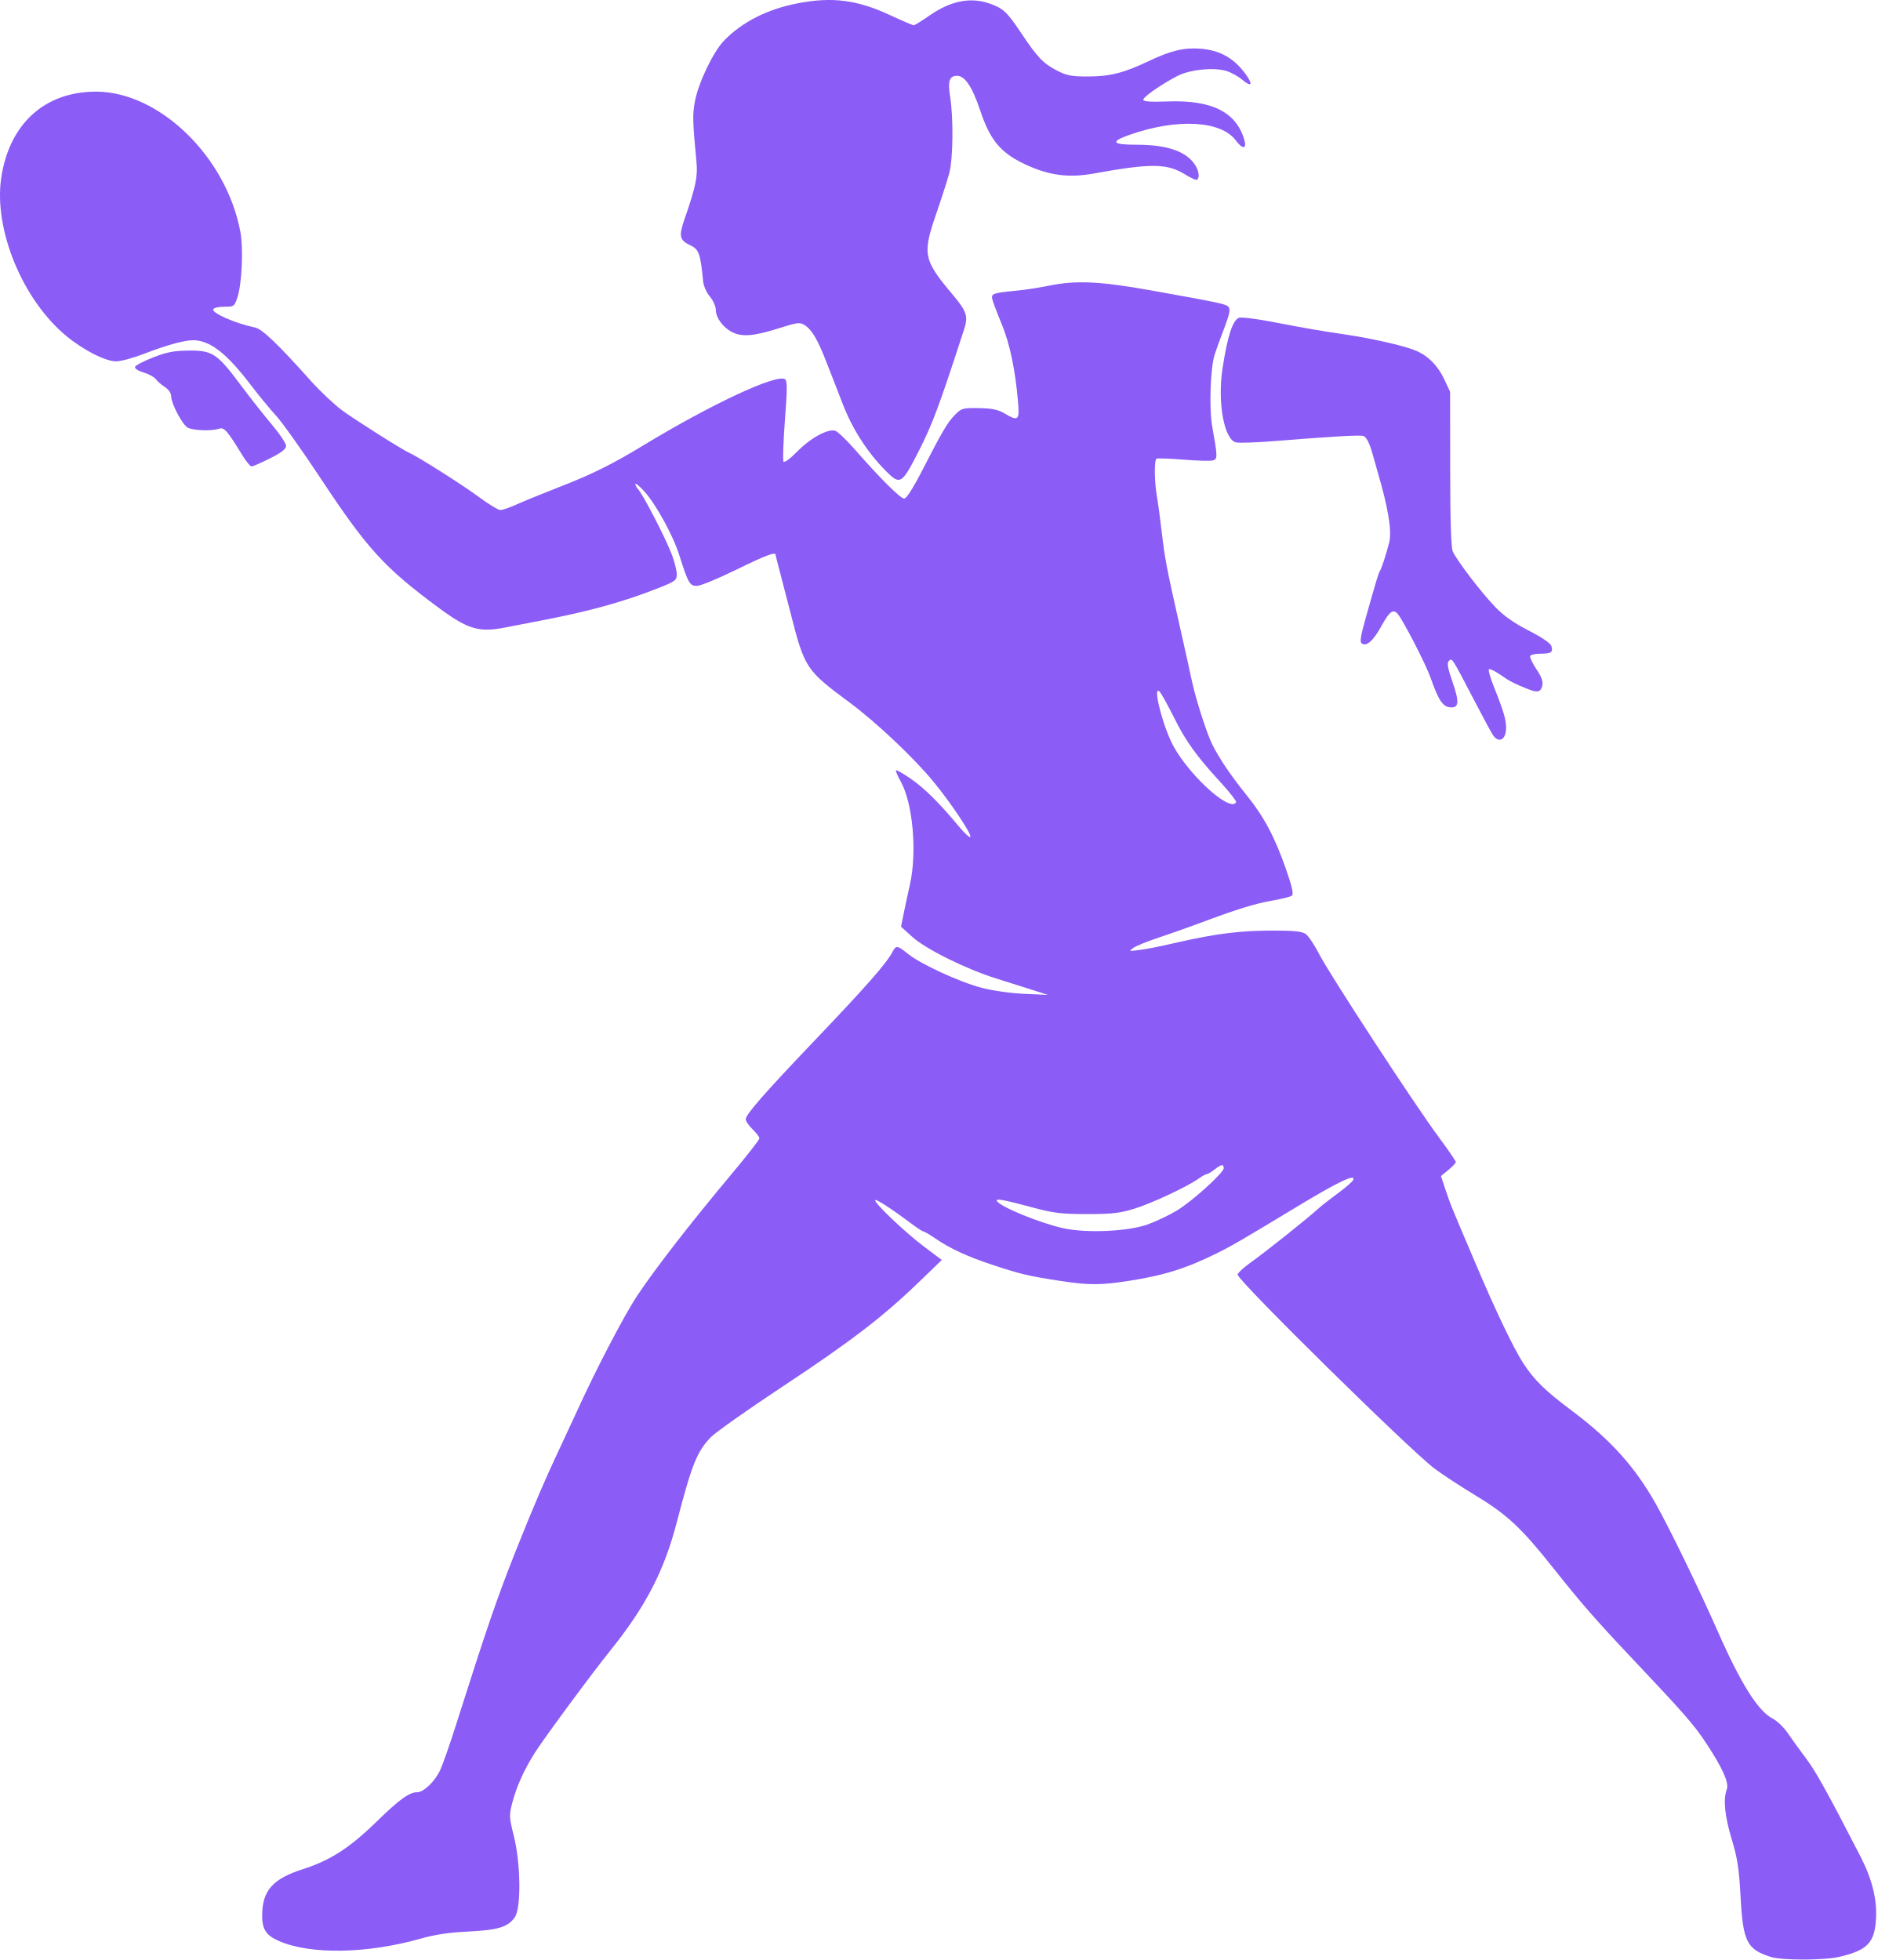
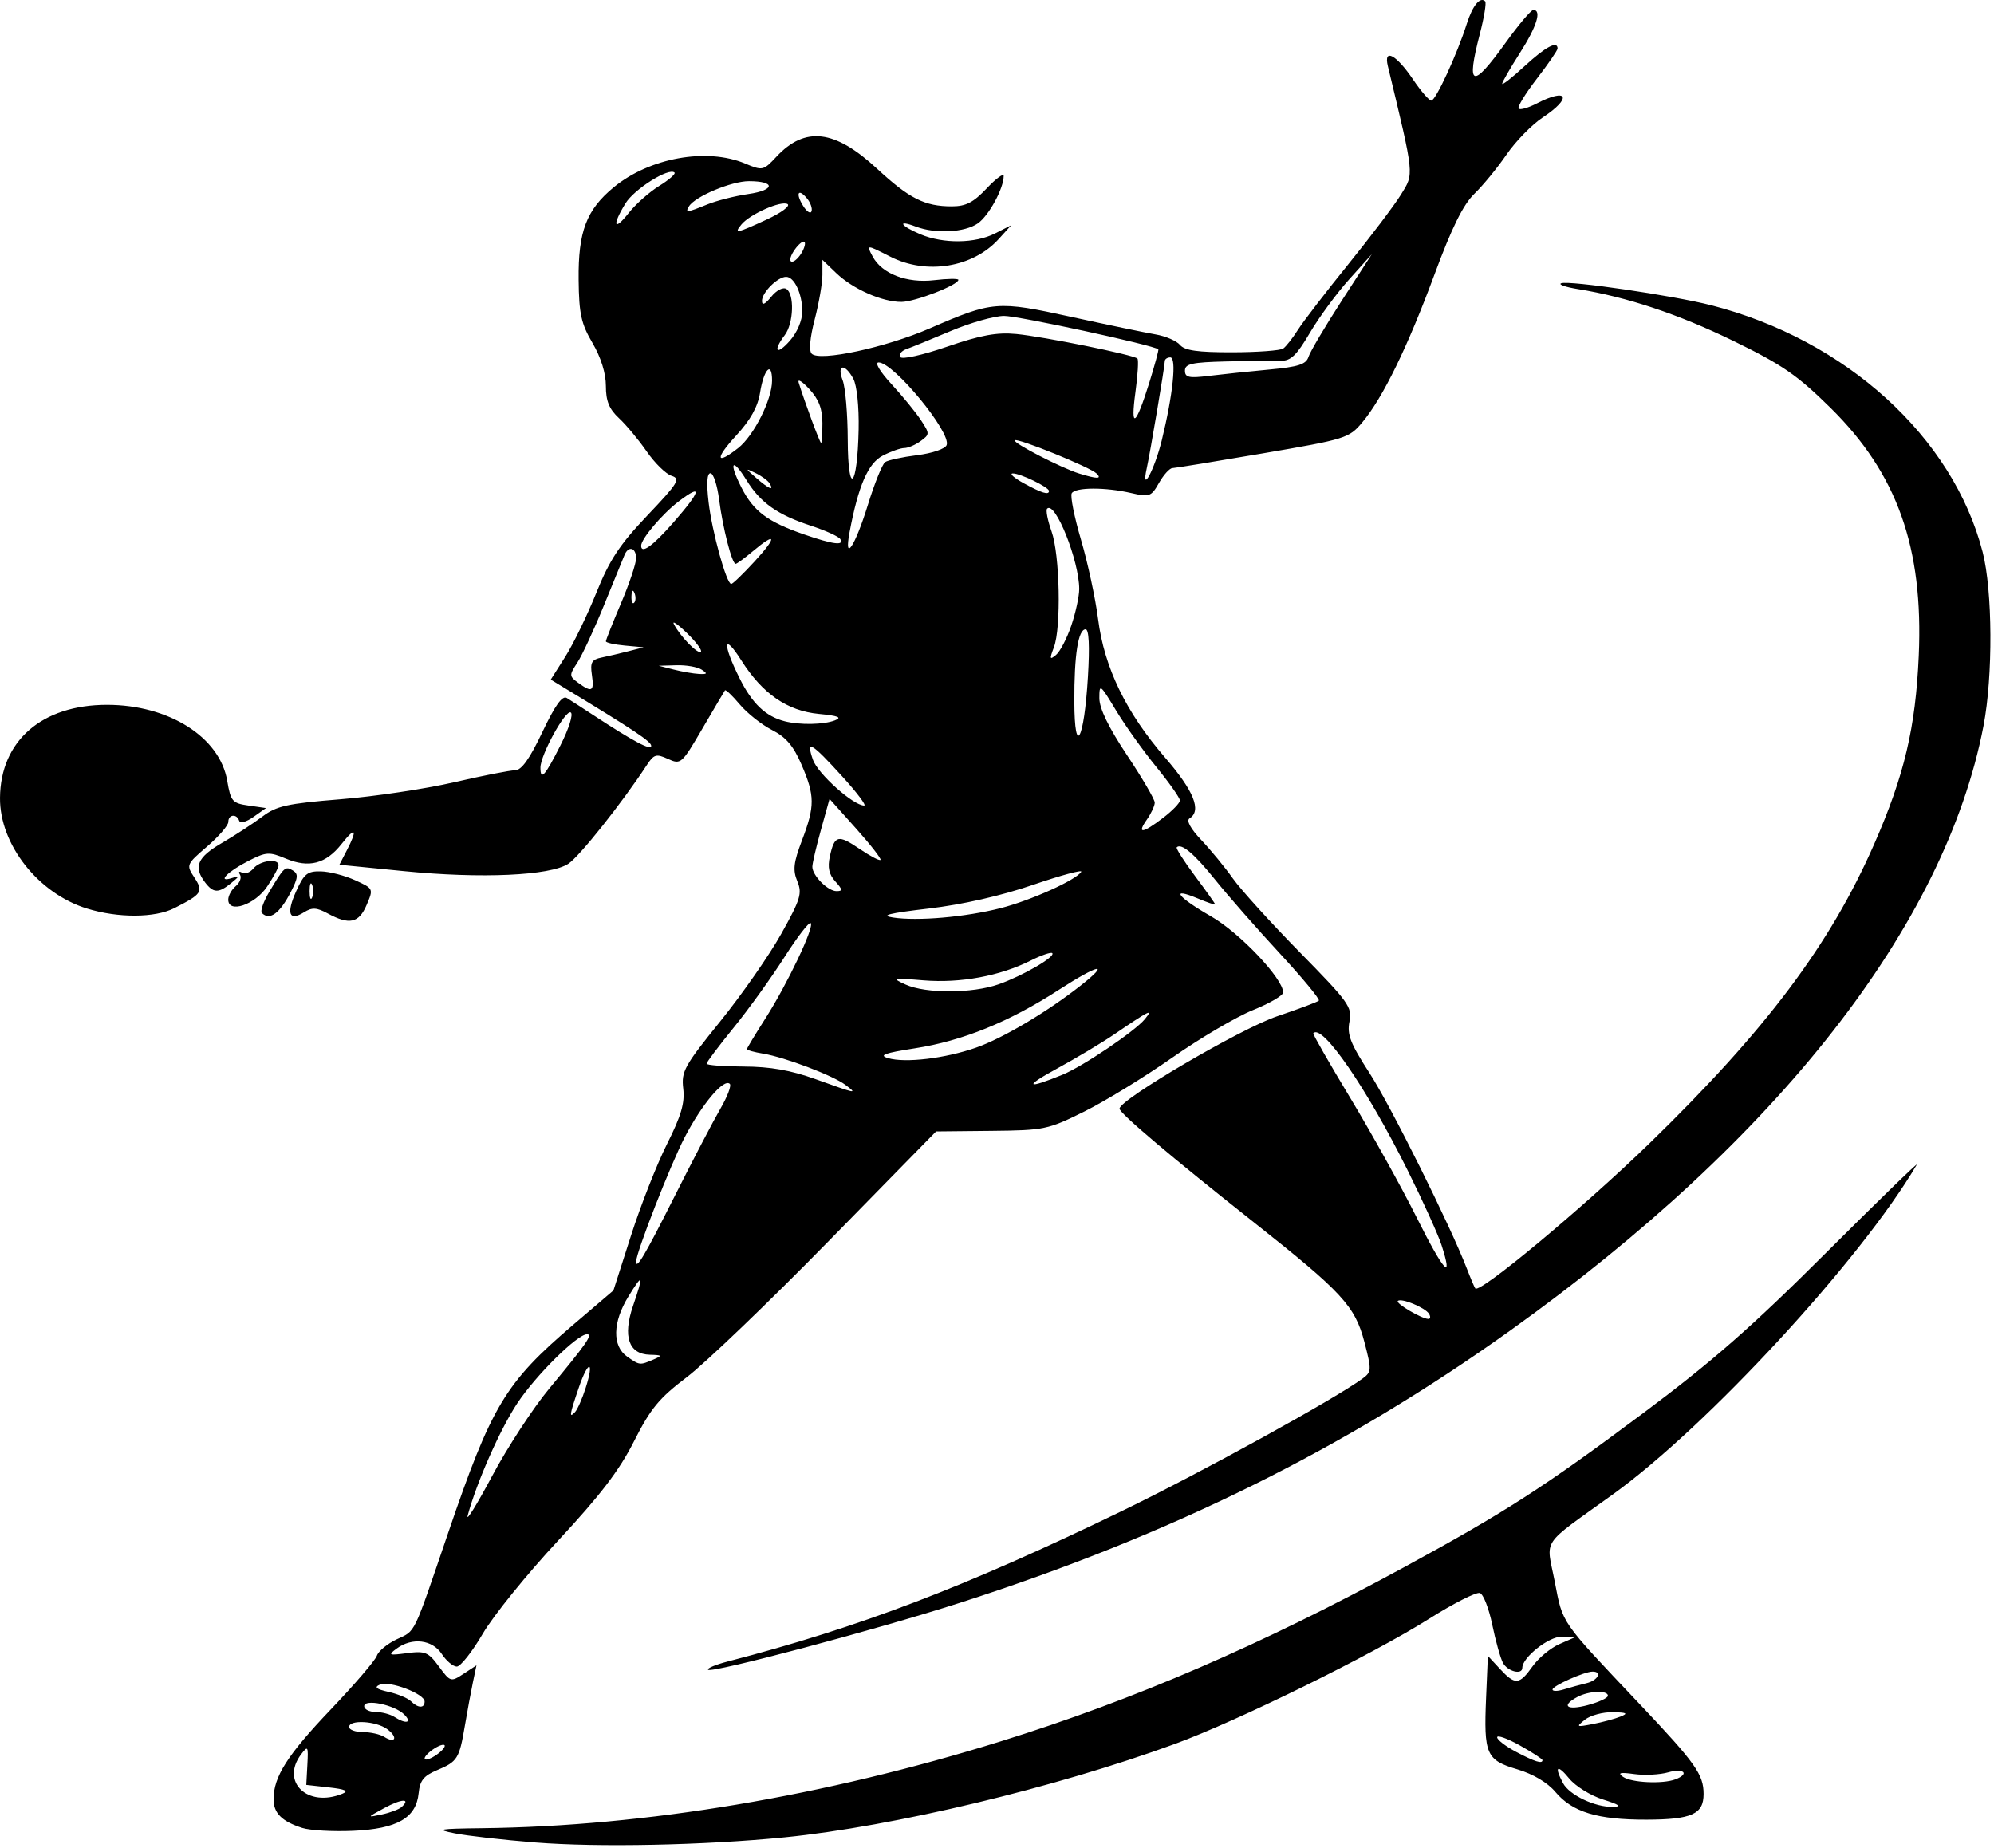
- <svg xmlns="http://www.w3.org/2000/svg" width="817" height="853" viewBox="0 0 817 853" fill="none">
-   <path d="M770.406 851.634C760.097 848.327 758.423 844.973 757.373 825.505C756.71 813.22 756.013 808.67 753.537 800.489C750.468 790.346 749.744 783.047 751.378 778.747C752.46 775.904 749.447 769.226 742.092 758.162C736.99 750.488 732.41 745.264 709.938 721.489C694.483 705.138 688.026 697.733 675.928 682.489C662.09 665.052 655.876 659.216 642.546 651.142C635.874 647.101 627.623 641.7 624.209 639.141C613.504 631.117 538.431 557.161 538.525 554.732C538.563 554.048 540.915 551.812 543.778 549.763C551.1 544.522 568.954 530.292 573.977 525.695C575.077 524.688 578.759 521.82 582.161 519.32C585.562 516.821 588.565 514.2 588.836 513.496C589.915 510.684 582.571 514.16 564.977 524.789C540.45 539.605 535.947 542.227 529.71 545.317C515.991 552.116 506.477 555.086 490.564 557.539C478.906 559.335 473.571 559.323 461.477 557.471C447.627 555.351 444.065 554.514 432.227 550.595C420.783 546.806 413.474 543.432 406.797 538.854C404.498 537.278 402.248 535.959 401.797 535.923C401.346 535.885 398.952 534.332 396.477 532.469C388.276 526.296 381.348 521.785 380.843 522.29C379.988 523.144 393.666 536.202 401.929 542.42L409.81 548.352L399.793 558.02C384.155 573.11 370.199 583.803 340.477 603.466C325.352 613.473 311.3 623.397 309.251 625.52C303.291 631.696 300.976 637.494 294.491 662.489C288.982 683.724 280.958 699.188 265.434 718.489C257.389 728.491 237.139 755.916 232.865 762.596C228.147 769.972 224.779 777.408 222.914 784.567C221.506 789.975 221.546 790.867 223.56 798.911C226.587 811.009 226.838 830.217 224.023 834.375C221.132 838.645 216.689 840.006 203.663 840.615C195.601 840.992 189.258 841.934 183.213 843.653C159.855 850.295 135.297 850.741 121.477 844.776C115.666 842.268 113.962 839.58 114.08 833.113C114.273 822.668 118.789 817.641 131.707 813.502C143.67 809.669 152.053 804.278 163.717 792.918C173.83 783.068 178.077 779.989 181.554 779.989C184.37 779.989 189.348 775.162 191.576 770.272C192.703 767.798 195.646 759.41 198.116 751.632C211.841 708.414 216.356 695.256 224.413 674.989C231.849 656.283 237.395 643.344 243.701 629.989C245.908 625.314 248.835 619.014 250.205 615.989C258.862 596.869 271.275 572.974 277.22 563.981C284.956 552.28 300.043 532.821 318.305 510.989C324.976 503.014 330.443 496.011 330.455 495.426C330.455 494.841 329.126 493.07 327.477 491.489C325.827 489.908 324.485 487.911 324.494 487.052C324.532 485.028 332.693 475.666 353.371 453.989C377.001 429.216 385.674 419.365 388.366 414.239C389.902 411.313 390.456 411.387 395.089 415.131C400.608 419.59 417.521 427.379 427.192 429.914C431.867 431.14 439.84 432.264 445.692 432.524L455.976 432.979L449.477 430.896C445.902 429.751 438.702 427.476 433.477 425.84C420.294 421.714 402.853 413.059 396.948 407.714L392.067 403.294L393.254 397.392C393.906 394.145 395.108 388.564 395.924 384.989C399.106 371.04 397.223 349.597 391.994 340.242C390.594 337.735 389.644 335.488 389.885 335.247C390.127 335.007 392.945 336.609 396.15 338.808C402.193 342.954 408.585 349.268 416.985 359.384C419.677 362.627 422.044 364.788 422.244 364.187C422.701 362.817 413.973 349.743 406.423 340.489C397.828 329.953 381.261 314.298 369.477 305.576C350.729 291.7 350.097 290.74 344.047 266.989C342.157 259.564 339.904 250.88 339.043 247.69C338.182 244.501 337.477 241.688 337.477 241.44C337.477 240.034 333.026 241.728 320.265 247.989C312.418 251.839 304.749 254.989 303.221 254.989C300.126 254.989 299.451 253.803 295.539 241.489C292.779 232.803 285.281 219.193 280.258 213.753C278.179 211.5 276.477 210.091 276.477 210.622C276.477 211.154 276.884 212.016 277.383 212.539C279.689 214.958 289.67 234.216 292.403 241.521C293.543 244.569 294.477 248.346 294.477 249.914C294.477 252.538 293.863 253.007 286.727 255.833C271.523 261.854 256.477 266.042 235.977 269.96C229.927 271.117 222.805 272.496 220.15 273.026C208.369 275.377 203.669 273.981 190.477 264.211C167.244 247.005 159.675 238.695 139.723 208.489C131.731 196.389 122.962 184.042 120.236 181.051C117.51 178.06 112.638 172.142 109.408 167.899C98.748 153.895 91.623 148.272 84.275 148.065C80.553 147.96 72.553 150.151 62.562 154.011C57.933 155.799 52.529 157.262 50.553 157.262C45.846 157.262 36.19 152.328 28.704 146.098C9.753 130.327 -2.762 99.858 0.523 77.489C3.982 53.937 19.423 39.867 41.79 39.883C69.31 39.902 98.439 68.167 104.575 100.804C105.961 108.175 105.27 123.582 103.288 129.489C101.994 133.344 101.787 133.489 97.555 133.489C95.141 133.489 92.992 133.993 92.781 134.61C92.205 136.289 102.624 140.825 110.977 142.533C114.063 143.164 120.822 149.629 135.291 165.792C139.314 170.285 145.409 176.037 148.837 178.574C154.242 182.575 175.554 196.055 178.15 197.115C181.388 198.438 201.319 211.061 207.977 216.006C212.377 219.275 216.751 221.958 217.697 221.969C218.643 221.98 221.793 220.904 224.697 219.578C227.601 218.252 235.937 214.846 243.223 212.009C257.714 206.366 266.246 202.139 279.977 193.801C309.197 176.057 337.758 162.691 341.505 165.006C342.605 165.686 342.612 168.732 341.546 182.829C340.84 192.181 340.555 200.307 340.913 200.888C341.291 201.499 343.852 199.62 347.003 196.417C352.789 190.538 360.278 186.474 363.462 187.484C364.524 187.822 368.424 191.561 372.128 195.793C383.082 208.31 391.816 216.989 393.458 216.989C394.413 216.989 397.37 212.357 401.28 204.739C410.172 187.412 412.251 183.888 415.586 180.489C418.362 177.659 418.951 177.496 425.953 177.611C431.572 177.704 434.255 178.251 436.984 179.861C443.137 183.491 443.687 183.02 442.964 174.739C441.738 160.699 439.368 149.449 435.856 141.001C433.91 136.319 432.08 131.497 431.789 130.285C431.186 127.77 431.989 127.485 442.476 126.486C446.051 126.146 452.351 125.172 456.476 124.322C468.174 121.912 478.678 122.404 500.976 126.406C532.124 131.996 533.48 132.289 534.627 133.671C535.423 134.631 534.926 137.012 532.734 142.731C531.098 146.998 529.222 152.164 528.564 154.211C526.674 160.087 526.058 177.56 527.46 185.489C529.822 198.842 529.844 199.739 527.823 200.366C526.808 200.681 521.036 200.538 514.997 200.047C508.957 199.557 503.669 199.37 503.246 199.632C502.187 200.286 502.281 209.519 503.413 216.072C503.927 219.051 504.866 225.989 505.499 231.489C506.815 242.928 507.703 247.574 513.34 272.489C515.581 282.389 517.923 292.964 518.547 295.989C520.15 303.768 525.185 319.498 527.567 324.166C530.749 330.404 535.822 337.876 542.381 345.989C549.931 355.325 554.652 364.173 559.511 378.087C562.269 385.985 562.975 389.14 562.131 389.786C561.496 390.272 557.605 391.252 553.485 391.963C546.059 393.245 537.876 395.798 521.476 401.948C516.801 403.701 509.006 406.45 504.153 408.056C499.301 409.663 494.351 411.672 493.154 412.522C491.091 413.985 491.213 414.035 495.476 413.471C499.798 412.899 502.647 412.336 512.476 410.11C529.604 406.231 539.757 404.989 554.326 404.989C563.056 404.989 566.57 405.366 568.15 406.473C569.315 407.289 571.95 411.226 574.006 415.222C578.583 424.118 615.493 480.641 625.909 494.706C630.071 500.326 633.481 505.276 633.486 505.706C633.486 506.137 632.034 507.689 630.25 509.155L627.005 511.822L628.944 517.655C630.01 520.864 631.189 524.164 631.563 524.989C631.937 525.814 632.685 527.614 633.226 528.989C633.766 530.364 634.703 532.614 635.307 533.989C635.911 535.364 639.111 542.884 642.418 550.701C650.635 570.118 658.506 586.575 662.684 593.069C667.455 600.484 672.303 605.241 684.004 613.986C700.701 626.465 711.432 638.375 720.498 654.489C726.597 665.33 739.341 691.585 747.679 710.489C757.44 732.618 765.031 744.686 771.169 747.835C773.213 748.884 776.256 751.785 777.931 754.283C779.606 756.78 783.141 761.673 785.786 765.156C790.024 770.737 795.357 780.342 809.568 807.989C814.627 817.831 816.784 826.531 816.299 835.133C815.716 845.436 812.592 848.705 800.582 851.577C793.829 853.192 775.372 853.227 770.406 851.634ZM499.718 532.764C503.426 531.378 508.973 528.724 512.045 526.866C518.728 522.825 532.477 510.402 532.477 508.405C532.477 506.504 531.465 506.652 528.477 508.989C527.102 510.065 525.596 510.954 525.131 510.967C524.666 510.978 523.044 511.874 521.525 512.955C516.528 516.513 501.113 523.722 493.477 526.071C487.269 527.981 483.737 528.377 472.977 528.37C461.884 528.363 458.437 527.949 449.477 525.542C436.284 522 433.003 521.414 433.827 522.746C435.374 525.25 452.455 532.253 462.477 534.492C472.795 536.798 491.216 535.943 499.718 532.764ZM537.862 349.175C538.138 348.727 535.128 344.838 531.171 340.533C520.533 328.96 515.944 322.562 510.694 311.989C508.1 306.764 505.348 301.829 504.58 301.021C501.659 297.95 505.002 312.666 509.437 322.403C515.374 335.434 534.955 353.878 537.862 349.175ZM649.529 319.771C648.733 318.516 644.908 311.393 641.029 303.942C631.672 285.97 631.85 286.243 630.431 287.647C629.538 288.531 629.916 290.694 632.024 296.771C635.136 305.743 634.856 308.285 630.811 307.806C627.716 307.44 625.874 304.593 622.493 294.959C620.462 289.172 610.836 270.446 608.242 267.239C606.309 264.848 604.636 266.026 601.28 272.141C597.652 278.754 594.772 281.408 592.649 280.095C591.596 279.445 591.95 277.103 594.418 268.386C599.141 251.706 599.789 249.568 600.448 248.489C601.228 247.214 603.028 241.701 604.448 236.239C605.738 231.282 604.089 221.084 599.477 205.489C598.989 203.839 598.167 200.914 597.651 198.989C596.117 193.269 594.713 190.294 593.289 189.747C591.949 189.233 580.338 189.898 554.031 191.996C546.362 192.608 539.052 192.848 537.787 192.531C532.642 191.239 529.713 175.162 531.943 160.448C534.067 146.437 536.359 139.355 539.112 138.299C540.028 137.947 545.997 138.647 552.377 139.853C571.156 143.404 573.441 143.8 584.977 145.507C597.068 147.296 610.949 150.453 615.993 152.56C621.325 154.788 625.621 159.088 628.377 164.954L630.977 170.489L631.014 203.989C631.014 226.246 631.411 238.329 632.146 239.993C633.863 243.877 644.551 257.872 650.568 264.114C654.365 268.054 658.749 271.149 665.198 274.444C670.88 277.347 674.648 279.912 675.039 281.144C675.903 283.866 675.001 284.489 670.239 284.489C667.995 284.489 666 284.963 665.807 285.541C665.614 286.12 666.859 288.714 668.577 291.307C670.853 294.743 671.529 296.694 671.075 298.505C670.387 301.247 668.981 301.551 664.787 299.864C658.721 297.426 656.831 296.443 652.741 293.603C650.405 291.98 648.212 290.934 647.868 291.278C647.524 291.622 648.466 294.96 649.962 298.696C654.567 310.196 655.616 313.951 655.297 317.791C654.923 322.306 651.826 323.371 649.542 319.771H649.529ZM385.609 205.121C377.484 196.997 370.808 186.606 366.57 175.489C365.311 172.189 363.919 168.589 363.474 167.489C363.03 166.389 361.267 161.883 359.555 157.475C355.79 147.783 353.338 143.599 350.223 141.558C348.052 140.136 347.154 140.246 338.43 143.004C327.927 146.324 322.777 146.713 318.516 144.509C314.567 142.467 311.477 138.262 311.477 134.931C311.477 133.386 310.316 130.763 308.874 129.049C307.368 127.259 306.125 124.384 305.923 122.223C304.862 110.859 304.086 108.541 300.823 106.989C295.534 104.474 295.196 102.985 298.049 94.781C302.738 81.296 303.664 76.808 303.056 70.489C301.349 52.752 301.28 49.611 302.463 43.721C304.089 35.623 310.419 22.492 314.981 17.752C322.853 9.574 333.957 3.949 347.251 1.405C362.222 -1.459 373.052 -0.052 387.361 6.616C392.522 9.021 397.114 10.989 397.566 10.989C398.018 10.989 400.969 9.181 404.124 6.971C413.533 0.38 422.147 -1.394 430.549 1.53C436.533 3.612 438.2 5.17 444.414 14.489C451.419 24.993 453.973 27.661 459.977 30.739C464.197 32.902 466.303 33.3 473.477 33.286C483.032 33.267 488.891 31.782 499.804 26.603C509.436 22.032 515.158 20.649 522.231 21.182C530.975 21.841 537.255 25.461 542.383 32.797C545.339 37.026 544.429 37.968 540.544 34.699C538.885 33.303 535.877 31.616 533.86 30.951C528.572 29.205 517.917 30.209 512.528 32.961C505.66 36.468 497.477 42.147 497.477 43.406C497.477 44.204 500.601 44.424 508.029 44.149C527.341 43.434 537.974 48.778 541.466 60.953C542.61 64.941 540.629 65.038 537.744 61.136C531.321 52.449 512.139 51.422 491.546 58.663C482.941 61.689 483.826 62.989 494.49 62.989C506.072 62.989 513.81 65.122 518.218 69.53C521.181 72.493 522.466 76.666 520.899 78.233C520.582 78.55 518.219 77.504 515.649 75.908C507.865 71.074 500.831 71.001 476.062 75.496C464.882 77.525 456.264 76.359 445.831 71.406C435.345 66.428 430.804 60.945 426.503 48.067C423.082 37.822 419.863 32.989 416.463 32.989C413.099 32.989 412.325 35.323 413.431 42.137C414.9 51.191 414.72 68.96 413.095 75.19C412.335 78.104 409.86 85.847 407.595 92.395C401.262 110.706 401.692 112.925 414.548 128.236C420.699 135.563 421.365 137.611 419.48 143.418C408.647 176.787 405.773 184.515 399.901 196.064C392.42 210.776 391.712 211.225 385.609 205.121ZM105.523 198.239C98.744 187.171 97.553 185.829 95.195 186.6C91.93 187.667 84.095 187.39 81.729 186.124C79.352 184.852 74.477 175.632 74.477 172.408C74.477 171.119 73.346 169.485 71.727 168.434C70.214 167.452 68.445 165.906 67.795 164.998C67.145 164.09 64.754 162.79 62.482 162.109C60.112 161.399 58.518 160.363 58.745 159.68C58.96 159.025 62.477 157.177 66.558 155.573C72.457 153.254 75.629 152.64 82.042 152.573C92.389 152.465 94.484 153.835 104.481 167.247C108.604 172.777 114.789 180.632 118.227 184.701C121.664 188.771 124.477 192.969 124.477 194.032C124.477 195.421 122.516 196.951 117.502 199.477C113.666 201.408 110.056 202.989 109.48 202.989C108.904 202.989 107.124 200.851 105.523 198.239Z" fill="#8b5cf6" />
+ <svg xmlns="http://www.w3.org/2000/svg" viewBox="0 0 396 367" fill="none">
+   <path d="M106.327 365.916C100.002 365.413 92.802 364.595 90.327 364.1C86.376 363.309 87.047 363.185 95.827 363.079C128.169 362.692 163.754 356.723 198.827 345.804C225.279 337.569 250.487 326.684 278.827 311.26C298.939 300.314 306.646 295.348 326.327 280.653C340.038 270.415 347.888 263.534 362.584 248.867C372.901 238.571 381.034 230.672 380.658 231.314C369.62 250.131 339.121 283.221 320.327 296.773C305.708 307.314 307.054 305.291 308.77 314.132C310.415 322.607 309.717 321.601 325.678 338.48C336.732 350.17 338.327 352.416 338.327 356.292C338.327 360.292 335.944 361.362 326.993 361.383C317.247 361.405 312.27 359.889 308.885 355.867C307.322 354.009 304.47 352.321 301.308 351.382C295.151 349.553 294.653 348.408 295.13 337.168L295.483 328.857L297.857 331.418C300.9 334.701 301.72 334.641 304.352 330.945C305.541 329.276 307.934 327.287 309.67 326.527L312.827 325.143L310.117 325.062C307.614 324.986 302.327 329.166 302.327 331.22C302.327 332.707 299.382 331.951 298.474 330.23C297.966 329.268 297.013 325.864 296.355 322.666C295.697 319.469 294.599 316.638 293.915 316.376C293.232 316.113 288.657 318.433 283.75 321.53C272.476 328.646 245.753 341.798 233.327 346.346C209.548 355.05 177.395 362.744 155.827 364.891C139.953 366.472 118.804 366.91 106.327 365.916ZM318.367 357.384C315.913 356.615 312.892 354.747 311.653 353.233C309.26 350.31 308.612 350.775 310.406 354.127C311.676 356.5 316.782 358.927 320.327 358.842C322.146 358.799 321.612 358.401 318.367 357.384ZM332.745 353.373C335.607 352.275 334.394 351.1 331.312 351.984C329.653 352.46 326.616 352.616 324.562 352.332C321.742 351.941 321.194 352.076 322.327 352.882C323.964 354.047 330.221 354.342 332.745 353.373ZM306.327 349.566C306.327 349.338 304.302 348.019 301.827 346.636C299.352 345.253 297.327 344.528 297.327 345.027C297.327 345.525 299.014 346.823 301.077 347.912C304.803 349.879 306.327 350.359 306.327 349.566ZM321.827 340.914C323.413 340.274 323.091 340.094 320.268 340.043C318.311 340.009 315.836 340.676 314.768 341.527C312.946 342.979 313.042 343.033 316.327 342.397C318.252 342.025 320.727 341.358 321.827 340.914ZM319.327 336.773C319.327 335.642 315.546 335.792 313.261 337.015C309.932 338.797 311.148 339.75 315.327 338.635C317.527 338.047 319.327 337.21 319.327 336.773ZM315.077 334.283C317.32 333.749 318.255 331.98 316.295 331.98C314.651 331.98 308.327 334.81 308.327 335.546C308.327 335.913 309.34 335.899 310.577 335.515C311.814 335.132 313.839 334.577 315.077 334.283ZM60.013 363.023C55.971 361.724 54.327 360.077 54.327 357.325C54.327 352.856 57.093 348.52 65.708 339.48C70.426 334.53 74.537 329.736 74.843 328.827C75.15 327.917 76.91 326.457 78.755 325.581C82.618 323.748 81.919 325.191 88.984 304.48C97.635 279.12 100.333 274.627 113.827 263.108L121.827 256.279L125.314 245.389C127.232 239.399 130.45 231.217 132.465 227.206C135.283 221.596 136.026 219.057 135.688 216.197C135.285 212.787 135.892 211.684 143.038 202.841C147.322 197.54 152.771 189.721 155.147 185.466C158.984 178.594 159.341 177.427 158.341 175.013C157.422 172.796 157.593 171.302 159.271 166.888C161.857 160.084 161.845 158.054 159.181 151.861C157.577 148.133 156.091 146.39 153.306 144.97C151.256 143.924 148.379 141.642 146.912 139.898C145.445 138.155 144.124 136.898 143.976 137.105C143.829 137.311 141.811 140.728 139.492 144.697C135.382 151.735 135.212 151.885 132.658 150.721C130.315 149.654 129.87 149.786 128.433 151.978C123.497 159.508 115.073 170.101 112.876 171.54C109.253 173.914 95.582 174.529 80.229 173.008L67.401 171.738L68.864 168.909C71.062 164.659 70.609 164.094 67.832 167.618C64.722 171.562 61.365 172.441 56.759 170.516C53.452 169.134 52.874 169.171 49.318 170.985C45.176 173.098 43.002 175.344 46.025 174.387C47.635 173.878 47.62 173.986 45.886 175.398C43.399 177.425 42.36 177.391 40.719 175.23C38.373 172.139 39.182 170.255 44.077 167.409C46.69 165.89 50.296 163.539 52.091 162.185C54.911 160.057 57.019 159.587 67.591 158.735C74.321 158.192 84.476 156.675 90.157 155.364C95.839 154.053 101.301 152.98 102.296 152.98C103.566 152.98 105.178 150.722 107.7 145.411C110.237 140.069 111.667 138.071 112.561 138.619C113.257 139.047 115.627 140.577 117.827 142.02C125.804 147.25 129.327 149.123 129.327 148.133C129.327 147.268 126.168 145.163 111.603 136.319L109.379 134.968L112.261 130.423C113.846 127.924 116.622 122.211 118.428 117.729C121.072 111.172 123.053 108.169 128.569 102.363C134.695 95.913 135.207 95.077 133.378 94.496C132.252 94.139 130.028 91.964 128.436 89.664C126.843 87.363 124.367 84.389 122.934 83.056C120.966 81.226 120.327 79.654 120.327 76.644C120.327 74.129 119.343 70.977 117.664 68.111C115.412 64.268 114.987 62.332 114.914 55.572C114.81 45.994 116.45 41.673 121.892 37.188C128.99 31.337 140.335 29.285 147.965 32.473C151.452 33.93 151.602 33.898 154.203 31.114C159.886 25.029 165.785 25.732 174.165 33.491C180.596 39.445 183.642 40.98 189.024 40.98C191.819 40.98 193.32 40.207 195.959 37.409C197.812 35.445 199.327 34.334 199.327 34.941C199.327 37.421 196.389 42.824 194.21 44.35C191.606 46.174 185.782 46.484 181.892 45.005C178.025 43.535 178.813 44.867 182.795 46.531C187.374 48.444 193.662 48.369 197.627 46.353L200.827 44.726L198.327 47.482C193.202 53.132 183.988 54.631 176.827 50.98C172.009 48.524 172.013 48.524 173.322 50.97C175.145 54.376 180.116 56.284 185.506 55.645C188.158 55.331 190.327 55.3 190.327 55.576C190.327 56.599 181.732 59.937 179.045 59.958C175.234 59.988 169.386 57.41 166.077 54.24L163.327 51.606V54.583C163.327 56.22 162.638 60.205 161.796 63.439C160.843 67.096 160.619 69.672 161.202 70.255C162.789 71.841 175.842 69.038 184.63 65.224C197.168 59.782 198.018 59.714 212.792 62.943C219.961 64.51 227.47 66.072 229.477 66.413C231.484 66.754 233.677 67.696 234.349 68.507C235.265 69.61 237.865 69.976 244.7 69.965C249.72 69.957 254.288 69.619 254.85 69.215C255.413 68.811 256.73 67.13 257.776 65.48C258.823 63.83 263.319 57.98 267.768 52.48C272.218 46.98 276.926 40.752 278.23 38.639C280.85 34.398 280.932 35.199 275.617 13.1C274.747 9.485 277.308 10.864 280.643 15.807C282.192 18.102 283.818 19.98 284.257 19.98C285.125 19.98 289.394 10.732 291.29 4.744C292.438 1.117 293.95 -0.731 294.95 0.269C295.219 0.539 294.739 3.461 293.883 6.764C291.138 17.357 292.339 17.759 299.014 8.48C301.586 4.905 304.058 1.98 304.509 1.98C306.229 1.98 305.196 5.282 301.827 10.548C299.902 13.557 298.327 16.293 298.327 16.627C298.327 16.961 300.342 15.378 302.805 13.107C306.943 9.294 309.327 8.025 309.327 9.638C309.327 9.999 307.464 12.711 305.186 15.663C302.908 18.616 301.291 21.278 301.593 21.579C301.895 21.881 303.511 21.419 305.185 20.554C311.394 17.343 312.301 19.408 306.397 23.315C304.236 24.745 300.992 28.068 299.188 30.698C297.384 33.328 294.513 36.83 292.808 38.48C290.585 40.631 288.345 45.159 284.893 54.48C279.534 68.952 274.632 78.997 270.544 83.882C267.912 87.026 267.294 87.219 250.827 90.034C241.477 91.632 233.377 92.952 232.827 92.966C232.277 92.981 231.082 94.302 230.172 95.903C228.62 98.631 228.277 98.757 224.672 97.92C219.552 96.732 213.589 96.748 212.845 97.95C212.515 98.484 213.342 102.647 214.683 107.2C216.025 111.754 217.553 118.854 218.08 122.979C219.307 132.585 223.613 141.475 231.4 150.48C237.107 157.08 238.688 161.02 236.237 162.535C235.553 162.958 236.429 164.565 238.585 166.844C240.476 168.843 243.298 172.279 244.855 174.479C246.412 176.679 252.395 183.276 258.15 189.139C267.879 199.051 268.57 200.016 267.994 202.894C267.482 205.453 268.177 207.23 271.99 213.125C276.183 219.607 288.005 243.365 291.324 251.979C292.066 253.904 292.814 255.661 292.987 255.882C293.844 256.983 314.445 239.828 327.533 227.114C350.68 204.628 363.425 187.66 372.206 167.639C378.191 153.992 380.427 144.542 381.057 130.228C382.004 108.752 376.763 94.037 363.521 80.989C356.933 74.498 353.956 72.447 344.278 67.726C333.341 62.393 323.094 58.976 313.327 57.407C310.852 57.009 309.385 56.489 310.067 56.251C311.722 55.674 332.283 58.694 339.827 60.621C366.585 67.459 387.85 86.786 393.742 109.623C395.731 117.335 395.818 134.249 393.918 144.141C386.314 183.735 353.074 226.224 300.002 264.188C267.038 287.768 232.473 304.874 190.598 318.331C173.934 323.687 141.361 332.346 140.631 331.616C140.353 331.338 142.083 330.603 144.476 329.983C170.693 323.187 191.628 315.197 222.827 300.077C238.487 292.488 265.172 277.794 270.661 273.738C272.389 272.461 272.407 272.045 270.966 266.53C269.099 259.378 266.559 256.629 248.935 242.689C232.518 229.704 222.326 221.081 222.332 220.182C222.343 218.379 246.403 204.272 253.616 201.839C257.919 200.387 261.654 198.985 261.916 198.723C262.177 198.462 258.664 194.216 254.109 189.288C249.554 184.36 243.802 177.802 241.327 174.715C237.208 169.576 234.596 167.377 233.69 168.283C233.497 168.476 235.136 171.043 237.333 173.987C239.53 176.931 241.327 179.461 241.327 179.609C241.327 179.756 239.752 179.219 237.827 178.415C232.275 176.095 233.813 178.15 240.491 181.977C246.201 185.248 254.827 194.348 254.827 197.101C254.827 197.7 252.127 199.277 248.827 200.605C245.527 201.934 238.327 206.174 232.827 210.028C227.327 213.882 219.452 218.71 215.327 220.757C208.116 224.336 207.404 224.483 196.864 224.59L185.902 224.701L164.461 246.59C152.669 258.629 140.052 270.731 136.424 273.484C130.873 277.696 129.206 279.719 125.911 286.242C122.984 292.038 119.181 297.014 110.849 305.955C104.719 312.533 97.984 320.854 95.883 324.447C93.782 328.04 91.458 330.979 90.718 330.979C89.978 330.979 88.636 329.854 87.735 328.479C85.864 325.624 81.842 325.144 78.768 327.41C76.995 328.716 77.174 328.795 80.827 328.316C84.436 327.842 85.055 328.099 87.154 330.949C89.437 334.046 89.532 334.075 92.054 332.423L94.625 330.737L93.917 334.108C93.527 335.962 92.808 339.848 92.318 342.744C91.208 349.3 90.857 349.86 86.769 351.568C84.148 352.663 83.39 353.614 83.141 356.117C82.652 361.044 78.895 363.207 70.143 363.598C66.119 363.779 61.561 363.52 60.013 363.023ZM79.76 358.868C81.68 357.11 79.705 357.228 76.327 359.072C72.838 360.976 72.837 360.98 75.827 360.352C77.477 360.006 79.247 359.337 79.76 358.868ZM67.995 356.23C69.323 355.687 68.588 355.342 65.327 354.98L60.827 354.48L61.044 350.48C61.246 346.766 61.157 346.619 59.794 348.421C55.666 353.883 61.097 359.054 67.995 356.23ZM88.327 346.731C88.327 346.309 87.427 346.525 86.327 347.212C85.227 347.899 84.327 348.807 84.327 349.229C84.327 349.651 85.227 349.435 86.327 348.748C87.427 348.061 88.327 347.153 88.327 346.731ZM76.884 343.398C74.666 341.776 69.327 341.481 69.327 342.98C69.327 343.53 70.564 343.987 72.077 343.995C73.59 344.003 75.489 344.429 76.298 344.941C78.561 346.372 79.081 345.004 76.884 343.398ZM80.278 340.502C78.35 338.575 72.327 337.327 72.327 338.855C72.327 339.474 73.34 339.987 74.577 339.995C75.815 340.003 77.502 340.447 78.327 340.98C80.638 342.474 81.932 342.157 80.278 340.502ZM84.327 337.929C84.327 336.385 77.365 333.739 75.46 334.558C74.246 335.08 74.684 335.453 77.17 336.013C79.008 336.427 81.011 337.264 81.62 337.873C83.018 339.271 84.327 339.298 84.327 337.929ZM109.044 275.816C116.495 266.839 117.789 264.98 116.59 264.98C114.65 264.98 106.448 273.091 102.743 278.673C99.33 283.814 94.635 294.438 92.884 300.98C92.516 302.355 94.7 298.823 97.738 293.132C100.776 287.44 105.863 279.648 109.044 275.816ZM116.306 275.663C118.09 270.082 116.839 270.028 114.94 275.604C113.092 281.026 112.982 281.753 114.206 280.43C114.69 279.908 115.635 277.762 116.306 275.663ZM129.827 269.98C131.594 269.221 131.505 269.112 129.056 269.05C124.866 268.944 123.646 265.426 125.705 259.385C127.866 253.042 127.722 252.738 124.801 257.48C121.658 262.583 121.558 267.328 124.55 269.423C127.041 271.168 127.057 271.17 129.827 269.98ZM283.789 260.918C283.021 259.676 278.257 257.717 277.6 258.374C277.127 258.847 282.245 261.871 283.636 261.94C284.081 261.963 284.15 261.502 283.789 260.918ZM286.268 247.239C285.596 245.171 282.585 238.53 279.575 232.48C271.416 216.079 262.54 203.182 260.807 205.207C260.678 205.357 264.012 211.182 268.217 218.151C272.421 225.12 278.329 235.76 281.344 241.795C286.711 252.535 288.702 254.736 286.268 247.239ZM133.9 237.73C137.568 230.443 141.695 222.547 143.07 220.185C144.445 217.823 145.289 215.608 144.945 215.264C143.776 214.095 139.466 219.187 135.989 225.844C133.206 231.172 126.327 248.769 126.327 250.56C126.327 252.26 128.081 249.289 133.9 237.73ZM167.887 215.449C165.448 213.604 155.874 209.969 151.577 209.257C149.79 208.961 148.327 208.561 148.327 208.369C148.327 208.176 149.952 205.478 151.939 202.372C156.338 195.495 161.768 184.088 161.005 183.325C160.7 183.019 158.34 186.079 155.763 190.125C153.186 194.17 148.658 200.455 145.702 204.091C142.746 207.728 140.327 210.946 140.327 211.243C140.327 211.541 143.643 211.797 147.696 211.813C152.951 211.832 157.038 212.551 161.946 214.313C170.218 217.283 170.343 217.307 167.887 215.449ZM211.024 213.433C215.053 211.786 225.434 204.774 227.367 202.393C229.129 200.224 228.288 200.641 221.327 205.39C218.852 207.078 213.677 210.175 209.827 212.271C203.253 215.85 203.804 216.385 211.024 213.433ZM193.869 208.05C199.178 206.184 207.978 200.959 214.623 195.728C220.688 190.953 218.203 191.454 210.226 196.614C200.411 202.963 191.147 206.724 181.705 208.192C175.638 209.135 174.445 209.57 176.361 210.141C179.774 211.159 187.726 210.209 193.869 208.05ZM198.341 195.475C203.146 193.78 209.67 189.99 208.976 189.296C208.726 189.046 206.79 189.711 204.674 190.775C198.57 193.843 190.708 195.297 183.442 194.701C177.265 194.194 177.026 194.249 179.827 195.524C183.846 197.354 193.086 197.329 198.341 195.475ZM198.756 180.348C204.731 178.821 213.725 174.763 214.726 173.143C215.024 172.662 210.717 173.826 205.156 175.73C198.772 177.916 191.134 179.651 184.436 180.436C176.534 181.363 174.72 181.818 177.327 182.219C182.218 182.973 191.741 182.141 198.756 180.348ZM165.888 175.047C164.621 173.647 164.324 172.272 164.81 170.059C165.733 165.857 166.431 165.687 170.738 168.613C172.797 170.013 174.654 170.987 174.863 170.778C175.072 170.569 172.881 167.756 169.994 164.528L164.744 158.659L163.036 164.804C162.096 168.184 161.327 171.484 161.327 172.136C161.327 173.881 164.404 176.98 166.137 176.98C167.384 176.98 167.342 176.655 165.888 175.047ZM230.983 162.429C232.822 161.026 234.327 159.469 234.327 158.968C234.327 158.467 232.203 155.453 229.607 152.269C227.011 149.085 223.411 144.032 221.607 141.039C218.468 135.831 218.327 135.729 218.327 138.657C218.327 140.696 220.16 144.47 223.827 149.98C226.852 154.526 229.327 158.76 229.327 159.39C229.327 160.02 228.626 161.535 227.77 162.758C225.719 165.687 226.865 165.57 230.983 162.429ZM167.296 154.23C161.093 147.411 160.019 146.797 161.444 150.886C162.417 153.677 169.473 159.98 171.624 159.98C172.121 159.98 170.174 157.393 167.296 154.23ZM111.301 148.032C112.992 144.681 113.888 141.826 113.351 141.495C112.32 140.857 107.327 149.934 107.327 152.447C107.327 155.127 108.22 154.136 111.301 148.032ZM216.058 134.419C216.423 128.291 216.263 124.98 215.599 124.98C214.117 124.98 213.323 130.077 213.357 139.355C213.399 150.556 215.302 147.077 216.058 134.419ZM165.822 143.061C167.301 142.483 166.471 142.152 162.615 141.782C156.341 141.179 151.429 137.787 147.222 131.153C143.646 125.515 143.425 127.777 146.875 134.7C149.392 139.75 152.054 142.282 155.869 143.251C158.878 144.015 163.609 143.925 165.822 143.061ZM117.547 134.026C117.185 131.559 117.502 130.992 119.47 130.589C120.766 130.323 123.177 129.756 124.827 129.33L127.827 128.554L124.077 128.207C122.015 128.016 120.327 127.637 120.327 127.365C120.327 127.093 121.677 123.698 123.327 119.821C124.977 115.943 126.327 111.918 126.327 110.875C126.327 108.743 124.815 108.319 124.023 110.23C123.738 110.918 121.9 115.418 119.938 120.232C117.976 125.045 115.598 130.162 114.655 131.603C113.019 134.1 113.027 134.287 114.824 135.601C117.562 137.603 118.032 137.331 117.547 134.026ZM139.327 132.98C138.502 132.447 136.252 132.057 134.327 132.114L130.827 132.217L133.827 132.98C135.477 133.4 137.727 133.79 138.827 133.846C140.473 133.931 140.561 133.778 139.327 132.98ZM212.754 124.24C213.619 121.701 214.327 118.436 214.327 116.983C214.327 111.385 209.551 99.423 207.954 101.02C207.659 101.315 208.052 103.339 208.828 105.518C210.485 110.171 210.779 124.661 209.295 128.564C208.409 130.894 208.47 131.107 209.722 130.067C210.525 129.401 211.889 126.779 212.754 124.24ZM136.392 125.698C134.559 123.928 133.411 123.155 133.842 123.98C135.124 126.437 138.628 130.013 139.196 129.444C139.487 129.153 138.225 127.468 136.392 125.698ZM126.01 117.793C125.691 116.995 125.454 117.232 125.406 118.397C125.363 119.451 125.599 120.042 125.931 119.709C126.263 119.377 126.299 118.514 126.01 117.793ZM149.878 111.48C154.394 106.561 154.204 105.53 149.509 109.48C147.875 110.855 146.337 111.98 146.091 111.98C145.366 111.98 143.547 104.896 142.816 99.23C142.444 96.343 141.67 93.98 141.096 93.98C140.414 93.98 140.284 95.974 140.723 99.73C141.41 105.624 144.276 115.98 145.219 115.98C145.509 115.98 147.605 113.955 149.878 111.48ZM133.75 103.747C139.227 97.486 139.626 95.888 134.791 99.575C131.505 102.082 127.327 107.013 127.327 108.384C127.327 110.107 129.658 108.424 133.75 103.747ZM172.349 100.292C173.676 95.995 175.223 92.161 175.786 91.772C176.349 91.382 179.212 90.763 182.148 90.397C185.157 90.021 187.71 89.145 188 88.39C188.951 85.911 177.484 71.98 174.491 71.98C173.662 71.98 174.734 73.783 177.069 76.316C179.268 78.701 181.887 81.906 182.891 83.438C184.662 86.141 184.661 86.263 182.83 87.601C181.793 88.36 180.333 88.98 179.586 88.98C178.839 88.98 176.916 89.658 175.314 90.487C172.39 91.999 170.45 96.474 168.719 105.703C167.56 111.881 169.801 108.54 172.349 100.292ZM166.874 107.057C166.56 106.549 163.946 105.36 161.065 104.416C154.407 102.233 151.03 99.854 148.283 95.41C145.368 90.693 144.648 91.729 147.27 96.868C149.658 101.55 152.46 103.64 159.699 106.142C165.46 108.134 167.718 108.421 166.874 107.057ZM208.327 97.506C208.327 96.76 202.571 93.975 201.127 94.022C200.412 94.045 201.402 94.926 203.327 95.98C206.875 97.922 208.327 98.365 208.327 97.506ZM152.83 95.986C152.492 95.438 151.228 94.513 150.021 93.929C147.942 92.923 147.951 92.975 150.188 94.924C152.735 97.143 153.813 97.576 152.83 95.986ZM170.52 85.29C170.613 80.766 170.17 76.533 169.468 75.23C167.774 72.085 166.129 72.33 167.352 75.545C167.888 76.956 168.341 82.244 168.357 87.295C168.395 98.75 170.279 97.003 170.52 85.29ZM217.777 94.036C216.529 92.796 202.053 86.921 201.532 87.442C201.045 87.929 210.811 92.967 214.327 94.043C217.936 95.148 218.894 95.147 217.777 94.036ZM230.717 87.471C232.947 78.4 233.713 70.98 232.421 70.98C231.819 70.98 231.326 71.318 231.324 71.73C231.32 72.74 228.435 89.84 227.739 92.98C226.55 98.35 229.289 93.282 230.717 87.471ZM146.605 88.976C149.711 86.533 153.327 79.34 153.327 75.605C153.327 71.617 151.699 73.25 150.94 78.001C150.49 80.813 149.024 83.439 146.181 86.523C141.925 91.14 142.155 92.476 146.605 88.976ZM163.327 84.036C163.327 81.182 162.611 79.316 160.739 77.286C159.316 75.743 158.358 75.155 158.611 75.98C159.744 79.681 162.822 87.98 163.062 87.98C163.208 87.98 163.327 86.205 163.327 84.036ZM228.237 76.023C229.342 72.472 230.152 69.481 230.037 69.376C229.123 68.549 202.172 62.715 199.389 62.742C197.43 62.76 192.677 64.107 188.827 65.734C184.977 67.361 181.011 68.979 180.014 69.329C179.016 69.68 178.461 70.388 178.78 70.904C179.11 71.439 183.116 70.554 188.093 68.847C194.799 66.547 197.988 65.963 201.827 66.331C207.279 66.853 225.157 70.477 225.889 71.209C226.138 71.458 225.961 74.452 225.495 77.861C224.463 85.407 225.541 84.684 228.237 76.023ZM252.05 73.396C257.862 72.858 259.388 72.364 259.863 70.867C260.188 69.844 263.15 64.838 266.445 59.743L272.437 50.48L267.941 55.48C265.468 58.23 261.956 63.008 260.136 66.097C257.481 70.603 256.333 71.701 254.327 71.647C252.952 71.609 248.115 71.67 243.577 71.78C236.702 71.947 235.327 72.251 235.327 73.609C235.327 74.968 236.114 75.14 240.077 74.651C242.689 74.328 248.077 73.763 252.05 73.396ZM159.327 61.859C159.327 58.357 157.753 54.98 156.121 54.98C154.437 54.98 151.327 58.072 151.327 59.746C151.327 60.725 151.929 60.458 153.165 58.932C154.206 57.646 155.507 56.973 156.165 57.38C157.805 58.393 157.61 64.224 155.859 66.539C153.415 69.771 154.215 70.68 156.859 67.674C158.315 66.019 159.327 63.635 159.327 61.859ZM159.327 49.98C159.916 48.88 160.04 47.98 159.603 47.98C159.166 47.98 158.246 48.88 157.559 49.98C156.867 51.088 156.744 51.98 157.284 51.98C157.819 51.98 158.738 51.08 159.327 49.98ZM152.3 43.584C155.145 42.266 156.994 40.893 156.411 40.532C155.177 39.769 148.961 42.511 147.251 44.572C145.66 46.489 146.301 46.363 152.3 43.584ZM130.896 36.937C132.841 35.735 134.22 34.54 133.961 34.281C132.881 33.201 125.95 37.552 124.213 40.4C121.509 44.833 121.914 46.032 124.855 42.301C126.233 40.553 128.952 38.139 130.896 36.937ZM160.279 39.422C158.513 37.295 157.939 38.385 159.504 40.893C160.228 42.052 160.977 42.53 161.168 41.956C161.36 41.382 160.959 40.242 160.279 39.422ZM140.455 40.603C142.31 39.846 145.973 38.917 148.596 38.539C153.967 37.765 154.059 35.98 148.728 35.98C145.279 35.98 138.042 39.014 136.836 40.966C136.018 42.29 136.424 42.249 140.455 40.603ZM65.097 181.419C62.89 180.221 61.99 180.174 60.393 181.171C57.405 183.037 56.81 181.453 58.822 176.99C60.385 173.526 61.052 172.99 63.729 173.054C65.433 173.095 68.484 173.882 70.51 174.804C74.18 176.474 74.189 176.492 72.809 179.73C71.275 183.328 69.381 183.743 65.097 181.419ZM61.989 175.73C61.712 175.043 61.485 175.605 61.485 176.98C61.485 178.355 61.712 178.918 61.989 178.23C62.267 177.543 62.267 176.418 61.989 175.73ZM17.296 180.444C7.585 177.45 -0.079 167.707 0.001 158.454C0.098 147.126 8.321 139.98 21.257 139.98C33.522 139.98 43.647 146.373 45.123 155.05C45.822 159.156 46.132 159.517 49.352 159.98L52.827 160.48L50.332 162.246C48.909 163.253 47.692 163.575 47.499 162.996C47.017 161.551 45.324 161.735 45.343 163.23C45.35 163.918 43.462 166.111 41.145 168.104C36.993 171.675 36.956 171.765 38.592 174.262C40.442 177.086 40.135 177.558 34.627 180.355C30.774 182.311 23.476 182.349 17.296 180.444ZM52.007 181.327C51.648 180.967 52.319 179.055 53.5 177.077C56.445 172.142 56.66 171.95 58.18 172.889C59.272 173.564 59.199 174.333 57.782 177.097C55.571 181.411 53.562 182.882 52.007 181.327ZM45.327 178.669C45.327 177.875 45.997 176.669 46.816 175.989C47.635 175.31 48.016 174.285 47.662 173.712C47.308 173.14 47.486 172.961 48.059 173.315C48.632 173.668 49.656 173.288 50.336 172.469C51.656 170.879 55.327 170.411 55.327 171.832C55.327 172.301 54.3 174.213 53.045 176.082C50.61 179.706 45.327 181.477 45.327 178.669Z" fill="currentColor" />
</svg>
